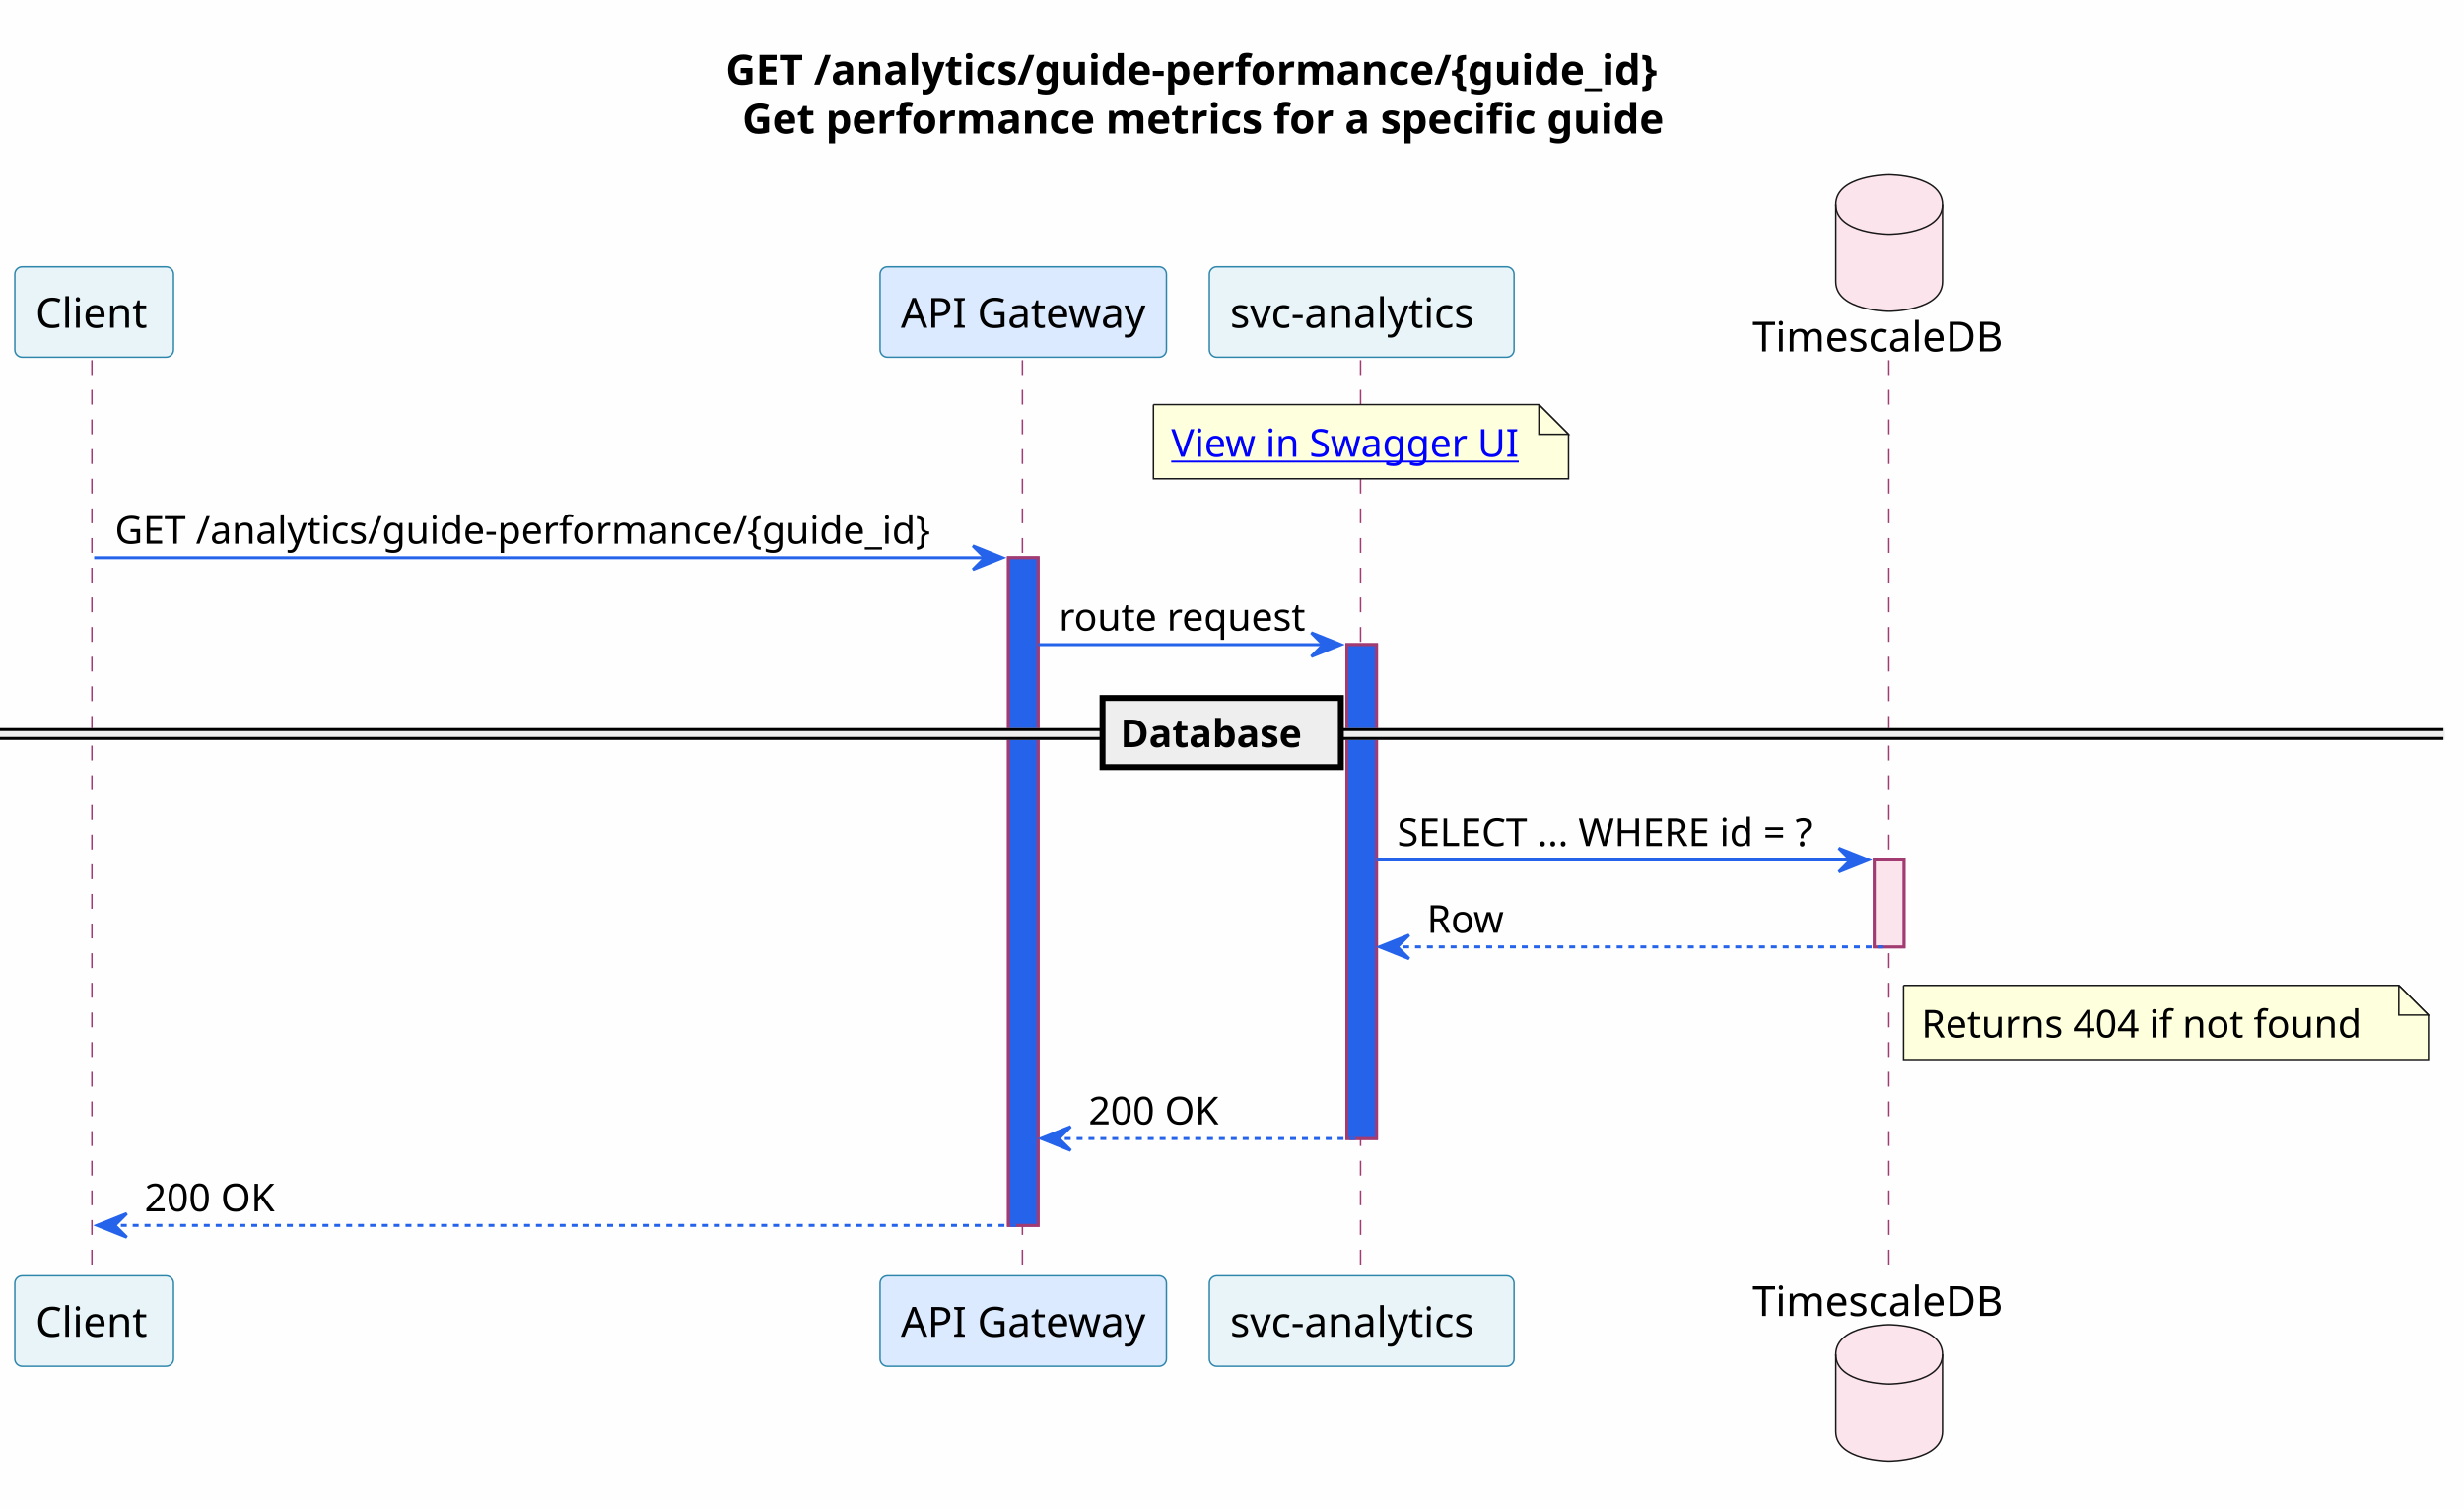
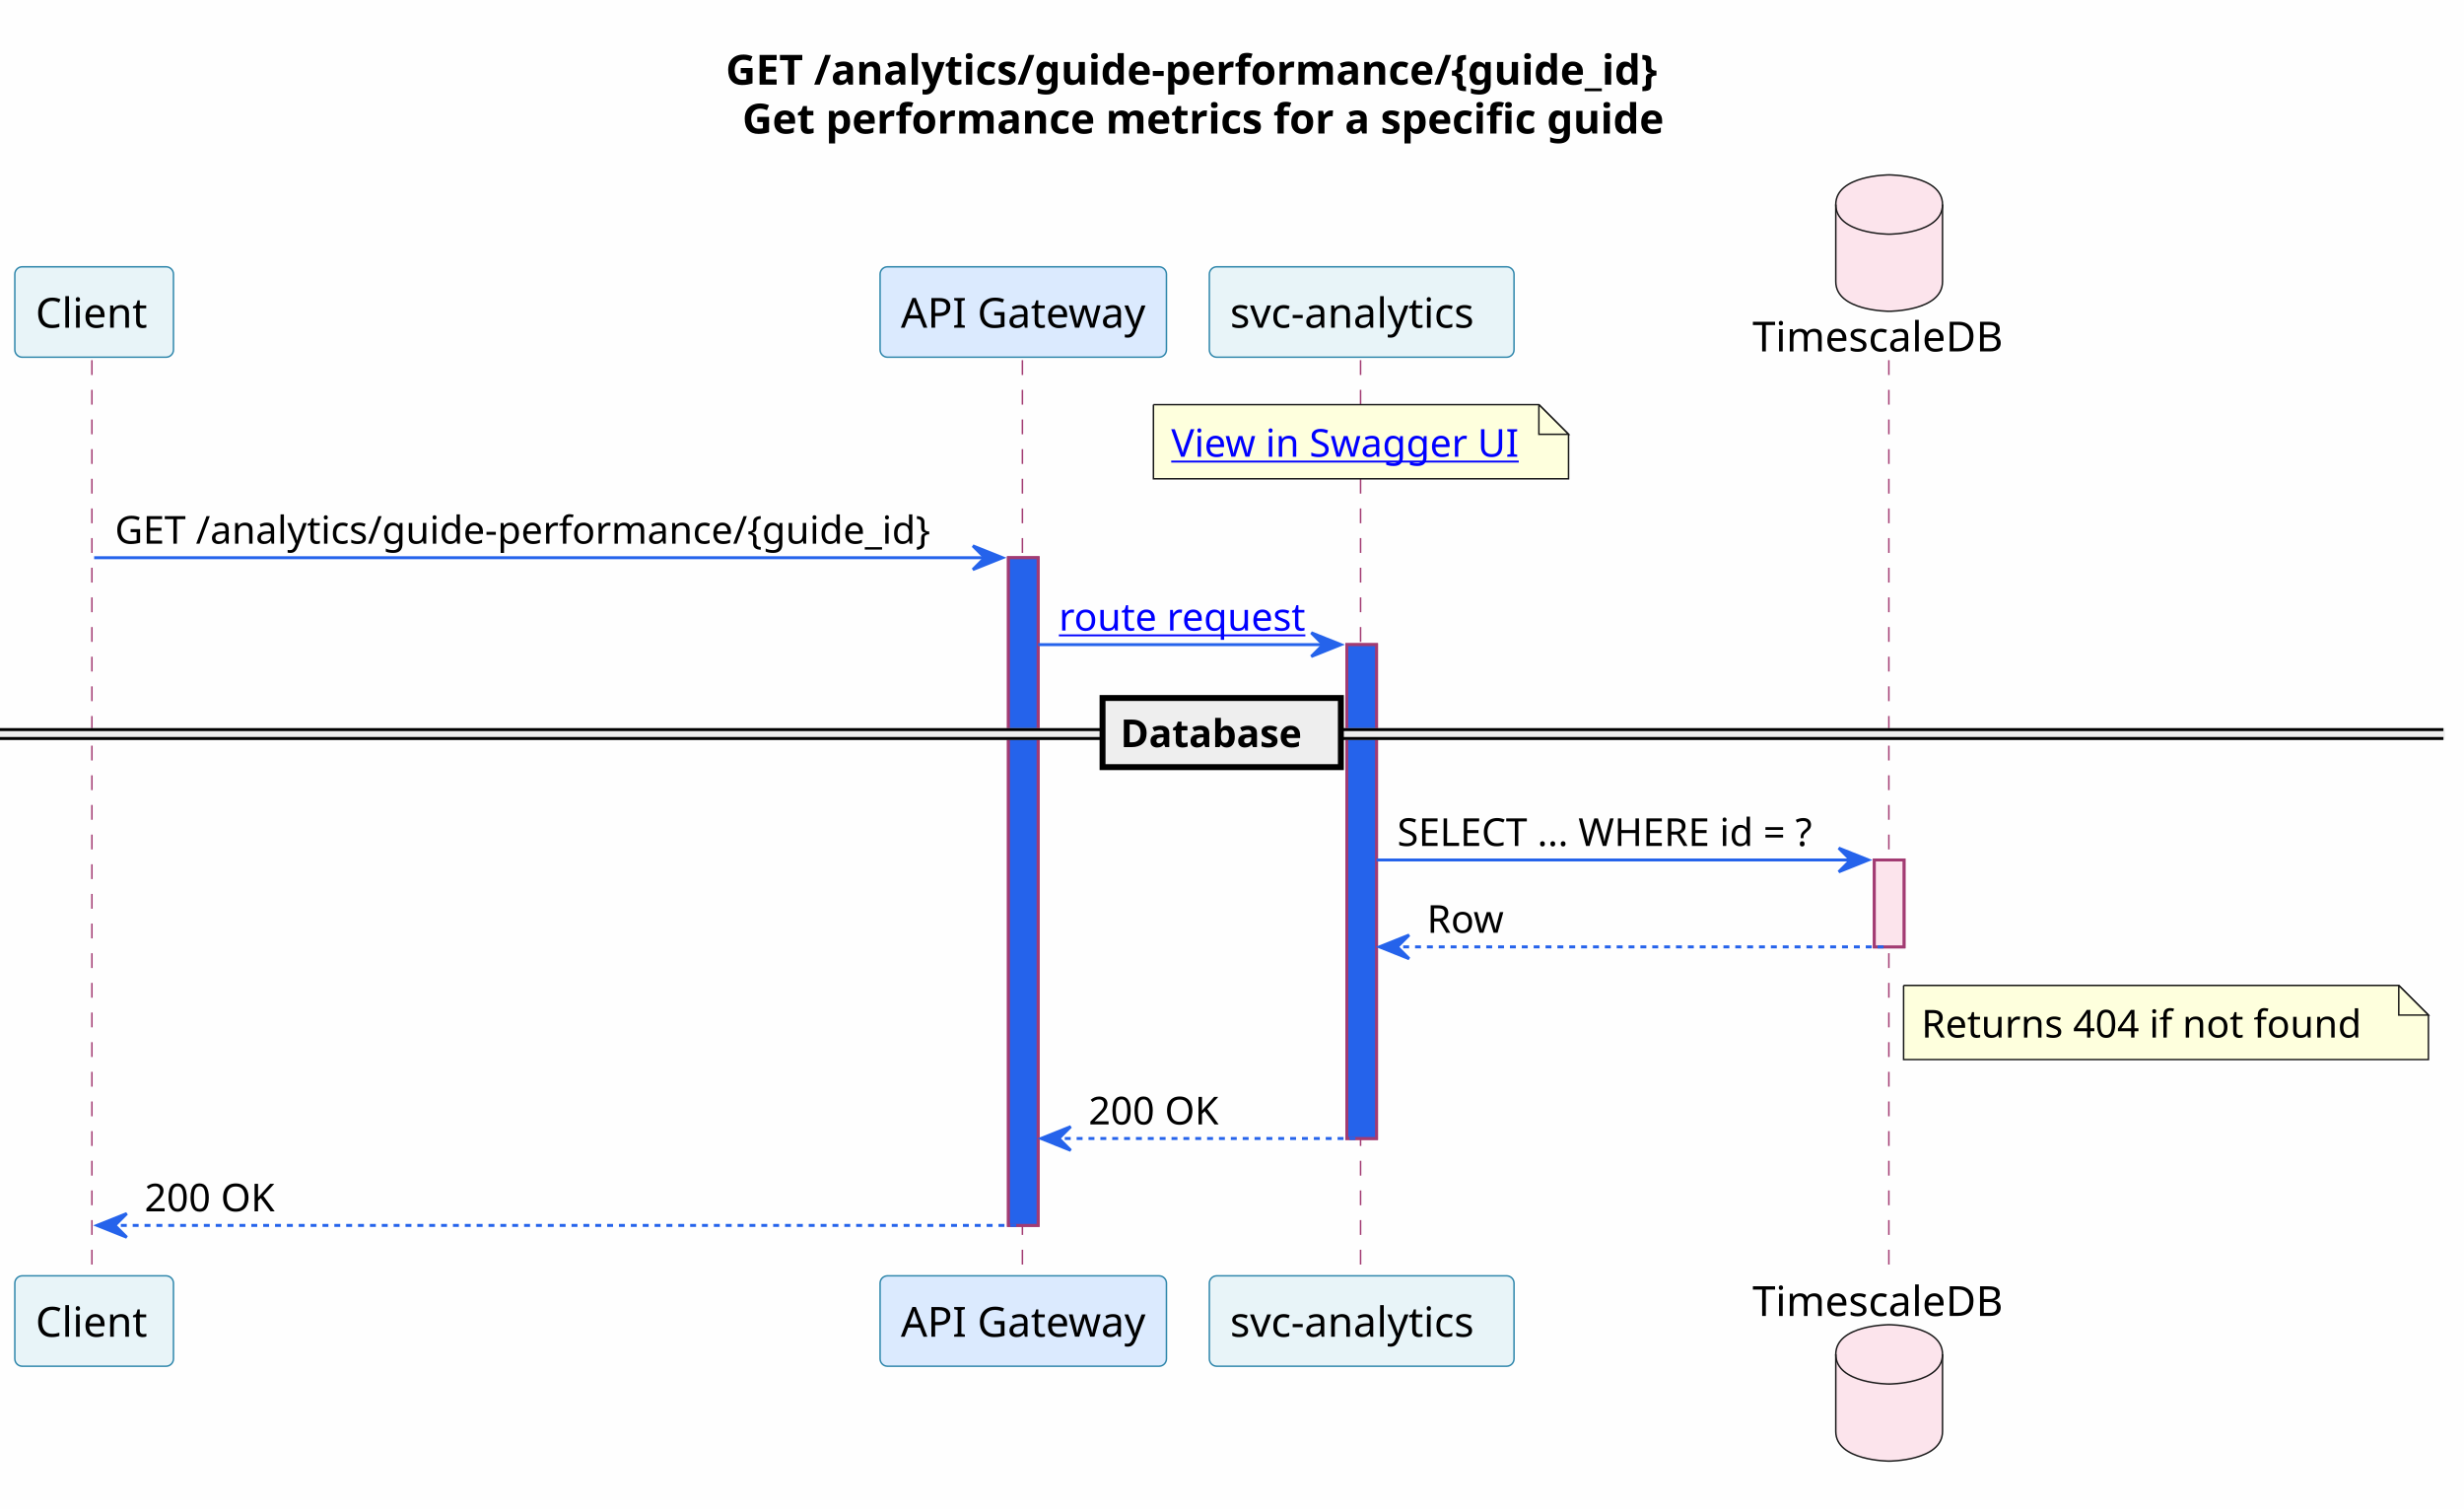
<svg xmlns="http://www.w3.org/2000/svg" xmlns:xlink="http://www.w3.org/1999/xlink" contentStyleType="text/css" data-diagram-type="SEQUENCE" height="509px" preserveAspectRatio="none" style="width:831px;height:509px;background:#FEFEFE;" version="1.1" viewBox="0 0 831 509" width="831px" zoomAndPan="magnify">
  <defs />
  <g>
    <rect fill="#FEFEFE" height="509" style="stroke:none;stroke-width:1;" width="831" x="0" y="0" />
    <text fill="#000000" font-family="Segoe UI" font-size="14" font-weight="bold" lengthAdjust="spacing" textLength="333.512" x="244.773" y="28.535">GET /analytics/guide-performance/{guide_id}</text>
    <text fill="#000000" font-family="Segoe UI" font-size="14" font-weight="bold" lengthAdjust="spacing" textLength="322.356" x="250.351" y="45.023">Get performance metrics for a specific guide</text>
    <g>
      <rect fill="#2563EB" height="225.174" style="stroke:#A23B72;stroke-width:1;" width="10" x="340.104" y="188.086" />
    </g>
    <g>
      <rect fill="#2563EB" height="166.553" style="stroke:#A23B72;stroke-width:1;" width="10" x="454.239" y="217.397" />
    </g>
    <g>
      <rect fill="#FCE4EC" height="29.311" style="stroke:#A23B72;stroke-width:1;" width="10" x="632.129" y="290.018" />
    </g>
    <g>
      <rect fill="#000000" fill-opacity="0" height="309.795" width="8" x="27.752" y="121.465" />
      <line style="stroke:#A23B72;stroke-width:0.5;stroke-dasharray:5,5;" x1="31" x2="31" y1="121.465" y2="431.26" />
    </g>
    <g>
      <rect fill="#000000" fill-opacity="0" height="309.795" width="8" x="341.104" y="121.465" />
      <line style="stroke:#A23B72;stroke-width:0.5;stroke-dasharray:5,5;" x1="344.815" x2="344.815" y1="121.465" y2="431.26" />
    </g>
    <g>
      <rect fill="#000000" fill-opacity="0" height="309.795" width="8" x="455.239" y="121.465" />
      <line style="stroke:#A23B72;stroke-width:0.5;stroke-dasharray:5,5;" x1="458.86" x2="458.86" y1="121.465" y2="431.26" />
    </g>
    <g>
      <rect fill="#000000" fill-opacity="0" height="309.795" width="8" x="633.129" y="121.465" />
      <line style="stroke:#A23B72;stroke-width:0.5;stroke-dasharray:5,5;" x1="637.032" x2="637.032" y1="121.465" y2="431.26" />
    </g>
    <g class="participant participant-head" data-participant="Client">
      <rect fill="#E8F4F8" height="30.488" rx="2.5" ry="2.5" style="stroke:#2E86AB;stroke-width:0.5;" width="53.505" x="5" y="89.977" />
      <text fill="#000000" font-family="Segoe UI" font-size="14" lengthAdjust="spacing" textLength="39.505" x="12" y="110.512">Client</text>
    </g>
    <g class="participant participant-tail" data-participant="Client">
      <rect fill="#E8F4F8" height="30.488" rx="2.5" ry="2.5" style="stroke:#2E86AB;stroke-width:0.5;" width="53.505" x="5" y="430.26" />
      <text fill="#000000" font-family="Segoe UI" font-size="14" lengthAdjust="spacing" textLength="39.505" x="12" y="450.795">Client</text>
    </g>
    <g class="participant participant-head" data-participant="GW">
      <rect fill="#DBEAFE" height="30.488" rx="2.5" ry="2.5" style="stroke:#2E86AB;stroke-width:0.5;" width="96.578" x="296.815" y="89.977" />
      <text fill="#000000" font-family="Segoe UI" font-size="14" lengthAdjust="spacing" textLength="82.578" x="303.815" y="110.512">API Gateway</text>
    </g>
    <g class="participant participant-tail" data-participant="GW">
      <rect fill="#DBEAFE" height="30.488" rx="2.5" ry="2.5" style="stroke:#2E86AB;stroke-width:0.5;" width="96.578" x="296.815" y="430.26" />
      <text fill="#000000" font-family="Segoe UI" font-size="14" lengthAdjust="spacing" textLength="82.578" x="303.815" y="450.795">API Gateway</text>
    </g>
    <g class="participant participant-head" data-participant="Svc">
      <a href="/microservices/svc-analytics/" target="_top" title="/microservices/svc-analytics/" xlink:actuate="onRequest" xlink:href="/microservices/svc-analytics/" xlink:show="new" xlink:title="/microservices/svc-analytics/" xlink:type="simple">
        <rect fill="#E8F4F8" height="30.488" rx="2.5" ry="2.5" style="stroke:#2E86AB;stroke-width:0.5;" width="102.758" x="407.86" y="89.977" />
        <text fill="#000000" font-family="Segoe UI" font-size="14" lengthAdjust="spacing" textLength="88.758" x="414.86" y="110.512">svc-analytics</text>
      </a>
    </g>
    <g class="participant participant-tail" data-participant="Svc">
      <a href="/microservices/svc-analytics/" target="_top" title="/microservices/svc-analytics/" xlink:actuate="onRequest" xlink:href="/microservices/svc-analytics/" xlink:show="new" xlink:title="/microservices/svc-analytics/" xlink:type="simple">
        <rect fill="#E8F4F8" height="30.488" rx="2.5" ry="2.5" style="stroke:#2E86AB;stroke-width:0.5;" width="102.758" x="407.86" y="430.26" />
        <text fill="#000000" font-family="Segoe UI" font-size="14" lengthAdjust="spacing" textLength="88.758" x="414.86" y="450.795">svc-analytics</text>
      </a>
    </g>
    <g class="participant participant-head" data-participant="DB">
      <text fill="#000000" font-family="Segoe UI" font-size="14" lengthAdjust="spacing" textLength="86.194" x="591.032" y="118.512">TimescaleDB</text>
      <path d="M619.129,68.977 C619.129,58.977 637.129,58.977 637.129,58.977 C637.129,58.977 655.129,58.977 655.129,68.977 L655.129,94.977 C655.129,104.977 637.129,104.977 637.129,104.977 C637.129,104.977 619.129,104.977 619.129,94.977 L619.129,68.977" fill="#FCE4EC" style="stroke:#181818;stroke-width:0.5;" />
      <path d="M619.129,68.977 C619.129,78.977 637.129,78.977 637.129,78.977 C637.129,78.977 655.129,78.977 655.129,68.977" fill="none" style="stroke:#181818;stroke-width:0.5;" />
    </g>
    <g class="participant participant-tail" data-participant="DB">
      <text fill="#000000" font-family="Segoe UI" font-size="14" lengthAdjust="spacing" textLength="86.194" x="591.032" y="443.795">TimescaleDB</text>
      <path d="M619.129,456.748 C619.129,446.748 637.129,446.748 637.129,446.748 C637.129,446.748 655.129,446.748 655.129,456.748 L655.129,482.748 C655.129,492.748 637.129,492.748 637.129,492.748 C637.129,492.748 619.129,492.748 619.129,482.748 L619.129,456.748" fill="#FCE4EC" style="stroke:#181818;stroke-width:0.5;" />
      <path d="M619.129,456.748 C619.129,466.748 637.129,466.748 637.129,466.748 C637.129,466.748 655.129,466.748 655.129,456.748" fill="none" style="stroke:#181818;stroke-width:0.5;" />
    </g>
    <g>
      <rect fill="#2563EB" height="225.174" style="stroke:#A23B72;stroke-width:1;" width="10" x="340.104" y="188.086" />
    </g>
    <g>
      <rect fill="#2563EB" height="166.553" style="stroke:#A23B72;stroke-width:1;" width="10" x="454.239" y="217.397" />
    </g>
    <g>
      <rect fill="#FCE4EC" height="29.311" style="stroke:#A23B72;stroke-width:1;" width="10" x="632.129" y="290.018" />
    </g>
    <path d="M389,136.465 L389,161.465 L529,161.465 L529,146.465 L519,136.465 L389,136.465" fill="#FEFFDD" style="stroke:#181818;stroke-width:0.5;" />
    <path d="M519,136.465 L519,146.465 L529,146.465 L519,136.465" fill="#FEFFDD" style="stroke:#181818;stroke-width:0.5;" />
    <a href="/services/api/svc-analytics.html#/Staff/getGuidePerformance" target="_top" title="/services/api/svc-analytics.html#/Staff/getGuidePerformance" xlink:actuate="onRequest" xlink:href="/services/api/svc-analytics.html#/Staff/getGuidePerformance" xlink:show="new" xlink:title="/services/api/svc-analytics.html#/Staff/getGuidePerformance" xlink:type="simple">
      <text fill="#0000FF" font-family="Segoe UI" font-size="13" lengthAdjust="spacing" text-decoration="underline" textLength="119.406" x="395" y="154.033">View in Swagger UI</text>
    </a>
    <g class="message" data-participant-1="Client" data-participant-2="GW">
      <polygon fill="#2563EB" points="328.104,184.086,338.104,188.086,328.104,192.086,332.104,188.086" style="stroke:#2563EB;stroke-width:1;" />
      <line style="stroke:#2563EB;stroke-width:1;" x1="31.752" x2="334.104" y1="188.086" y2="188.086" />
      <text fill="#000000" font-family="Segoe UI" font-size="13" lengthAdjust="spacing" textLength="289.352" x="38.752" y="183.344">GET /analytics/guide-performance/{guide_id}</text>
    </g>
    <g class="message" data-participant-1="GW" data-participant-2="Svc">
      <polygon fill="#2563EB" points="442.239,213.397,452.239,217.397,442.239,221.397,446.239,217.397" style="stroke:#2563EB;stroke-width:1;" />
      <line style="stroke:#2563EB;stroke-width:1;" x1="350.104" x2="448.239" y1="217.397" y2="217.397" />
-       <text fill="#000000" font-family="Segoe UI" font-size="13" lengthAdjust="spacing" textLength="85.135" x="357.104" y="212.654">route request</text>
+       <a href="/microservices/svc-analytics/#get-analyticsguide-performanceguide_id-get-performance-metrics-for-a-specific-guide" target="_top" title="/microservices/svc-analytics/#get-analyticsguide-performanceguide_id-get-performance-metrics-for-a-specific-guide" xlink:actuate="onRequest" xlink:href="/microservices/svc-analytics/#get-analyticsguide-performanceguide_id-get-performance-metrics-for-a-specific-guide" xlink:show="new" xlink:title="/microservices/svc-analytics/#get-analyticsguide-performanceguide_id-get-performance-metrics-for-a-specific-guide" xlink:type="simple">
+         <text fill="#0000FF" font-family="Segoe UI" font-size="13" lengthAdjust="spacing" text-decoration="underline" textLength="85.135" x="357.104" y="212.654">route request</text>
+       </a>
    </g>
    <rect fill="#EEEEEE" height="3" style="stroke:#EEEEEE;stroke-width:1;" width="824.057" x="0" y="246.052" />
    <line style="stroke:#000000;stroke-width:1;" x1="0" x2="824.057" y1="246.052" y2="246.052" />
    <line style="stroke:#000000;stroke-width:1;" x1="0" x2="824.057" y1="249.052" y2="249.052" />
    <rect fill="#EEEEEE" height="23.311" style="stroke:#000000;stroke-width:2;" width="80.371" x="371.843" y="235.397" />
    <text fill="#000000" font-family="Segoe UI" font-size="13" font-weight="bold" lengthAdjust="spacing" textLength="62.086" x="377.843" y="251.965">Database</text>
    <g class="message" data-participant-1="Svc" data-participant-2="DB">
      <polygon fill="#2563EB" points="620.129,286.018,630.129,290.018,620.129,294.018,624.129,290.018" style="stroke:#2563EB;stroke-width:1;" />
      <line style="stroke:#2563EB;stroke-width:1;" x1="464.239" x2="626.129" y1="290.018" y2="290.018" />
      <text fill="#000000" font-family="Segoe UI" font-size="13" lengthAdjust="spacing" textLength="148.891" x="471.239" y="285.275">SELECT ... WHERE id = ?</text>
    </g>
    <g class="message" data-participant-1="DB" data-participant-2="Svc">
      <polygon fill="#2563EB" points="475.239,315.328,465.239,319.328,475.239,323.328,471.239,319.328" style="stroke:#2563EB;stroke-width:1;" />
      <line style="stroke:#2563EB;stroke-width:1;stroke-dasharray:2,2;" x1="469.239" x2="636.129" y1="319.328" y2="319.328" />
      <text fill="#000000" font-family="Segoe UI" font-size="13" lengthAdjust="spacing" textLength="26.222" x="481.239" y="314.586">Row</text>
    </g>
    <path d="M642,332.328 L642,357.328 L819,357.328 L819,342.328 L809,332.328 L642,332.328" fill="#FEFFDD" style="stroke:#181818;stroke-width:0.5;" />
    <path d="M809,332.328 L809,342.328 L819,342.328 L809,332.328" fill="#FEFFDD" style="stroke:#181818;stroke-width:0.5;" />
    <text fill="#000000" font-family="Segoe UI" font-size="13" lengthAdjust="spacing" textLength="156.057" x="648" y="349.897">Returns 404 if not found</text>
    <g class="message" data-participant-1="Svc" data-participant-2="GW">
      <polygon fill="#2563EB" points="361.104,379.949,351.104,383.949,361.104,387.949,357.104,383.949" style="stroke:#2563EB;stroke-width:1;" />
      <line style="stroke:#2563EB;stroke-width:1;stroke-dasharray:2,2;" x1="355.104" x2="458.239" y1="383.949" y2="383.949" />
      <text fill="#000000" font-family="Segoe UI" font-size="13" lengthAdjust="spacing" textLength="47.36" x="367.104" y="379.207">200 OK</text>
    </g>
    <g class="message" data-participant-1="GW" data-participant-2="Client">
      <polygon fill="#2563EB" points="42.752,409.26,32.752,413.26,42.752,417.26,38.752,413.26" style="stroke:#2563EB;stroke-width:1;" />
      <line style="stroke:#2563EB;stroke-width:1;stroke-dasharray:2,2;" x1="36.752" x2="344.104" y1="413.26" y2="413.26" />
      <text fill="#000000" font-family="Segoe UI" font-size="13" lengthAdjust="spacing" textLength="47.36" x="48.752" y="408.518">200 OK</text>
    </g>
  </g>
</svg>
